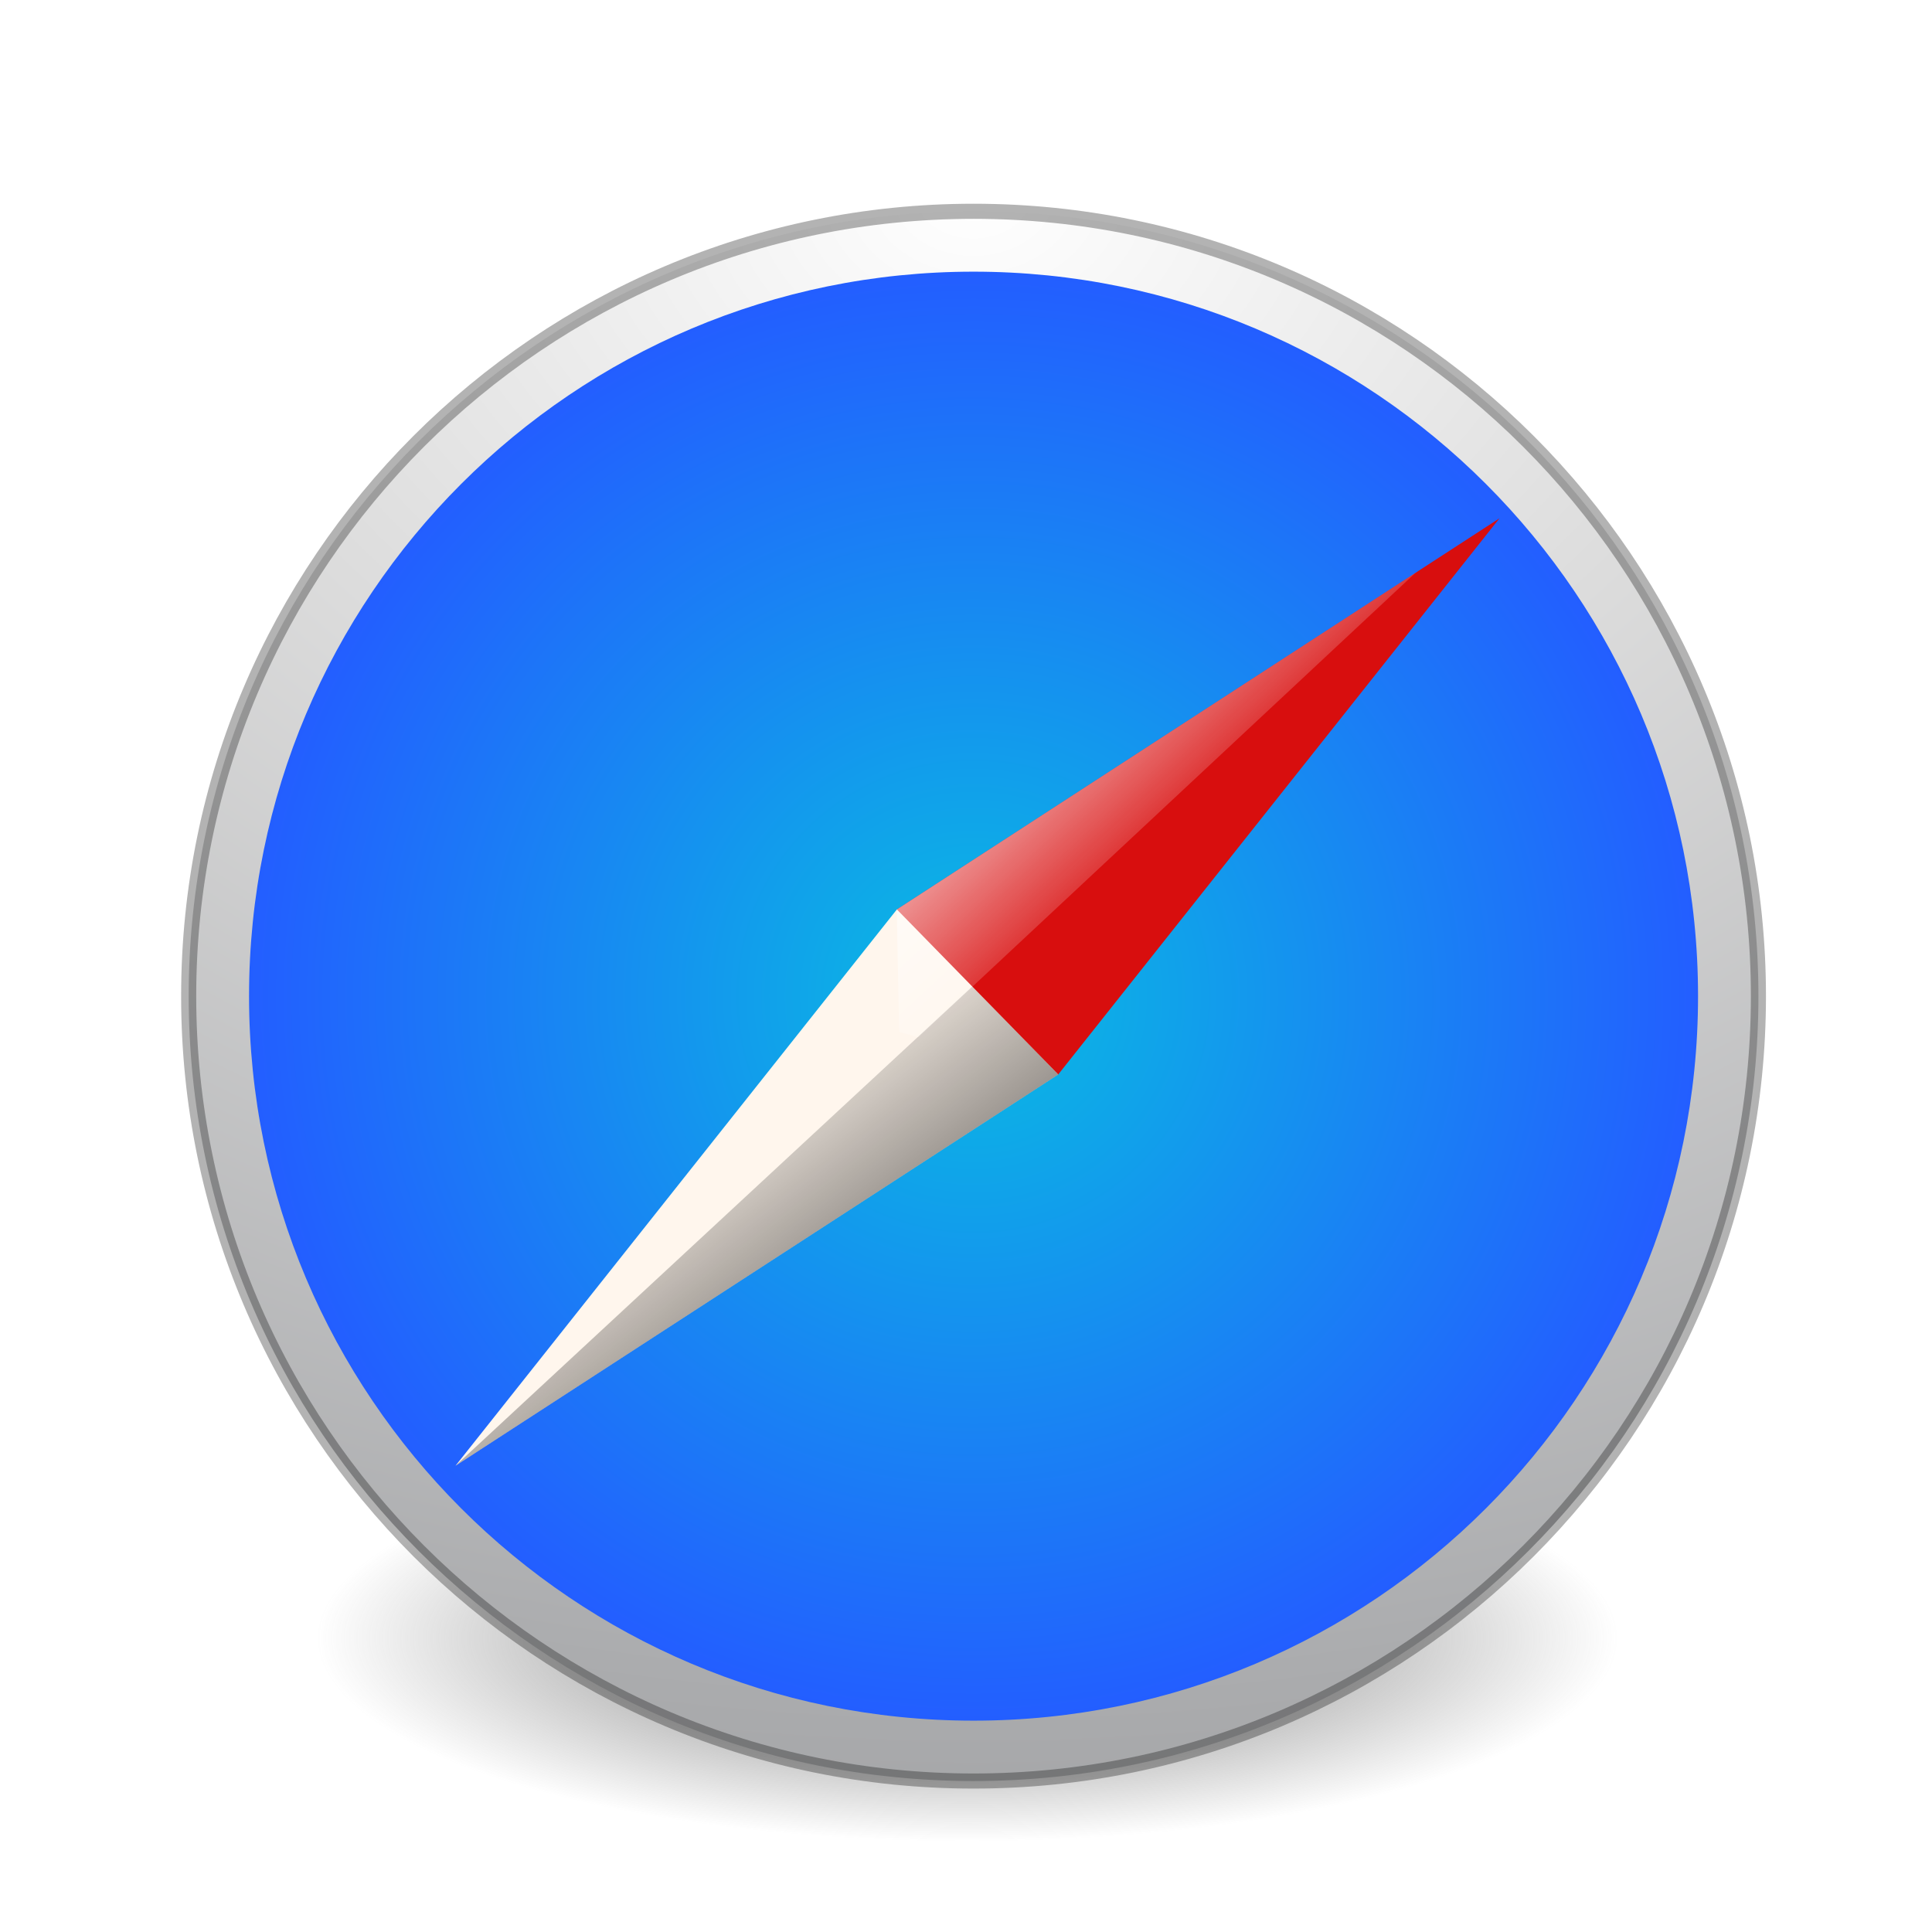
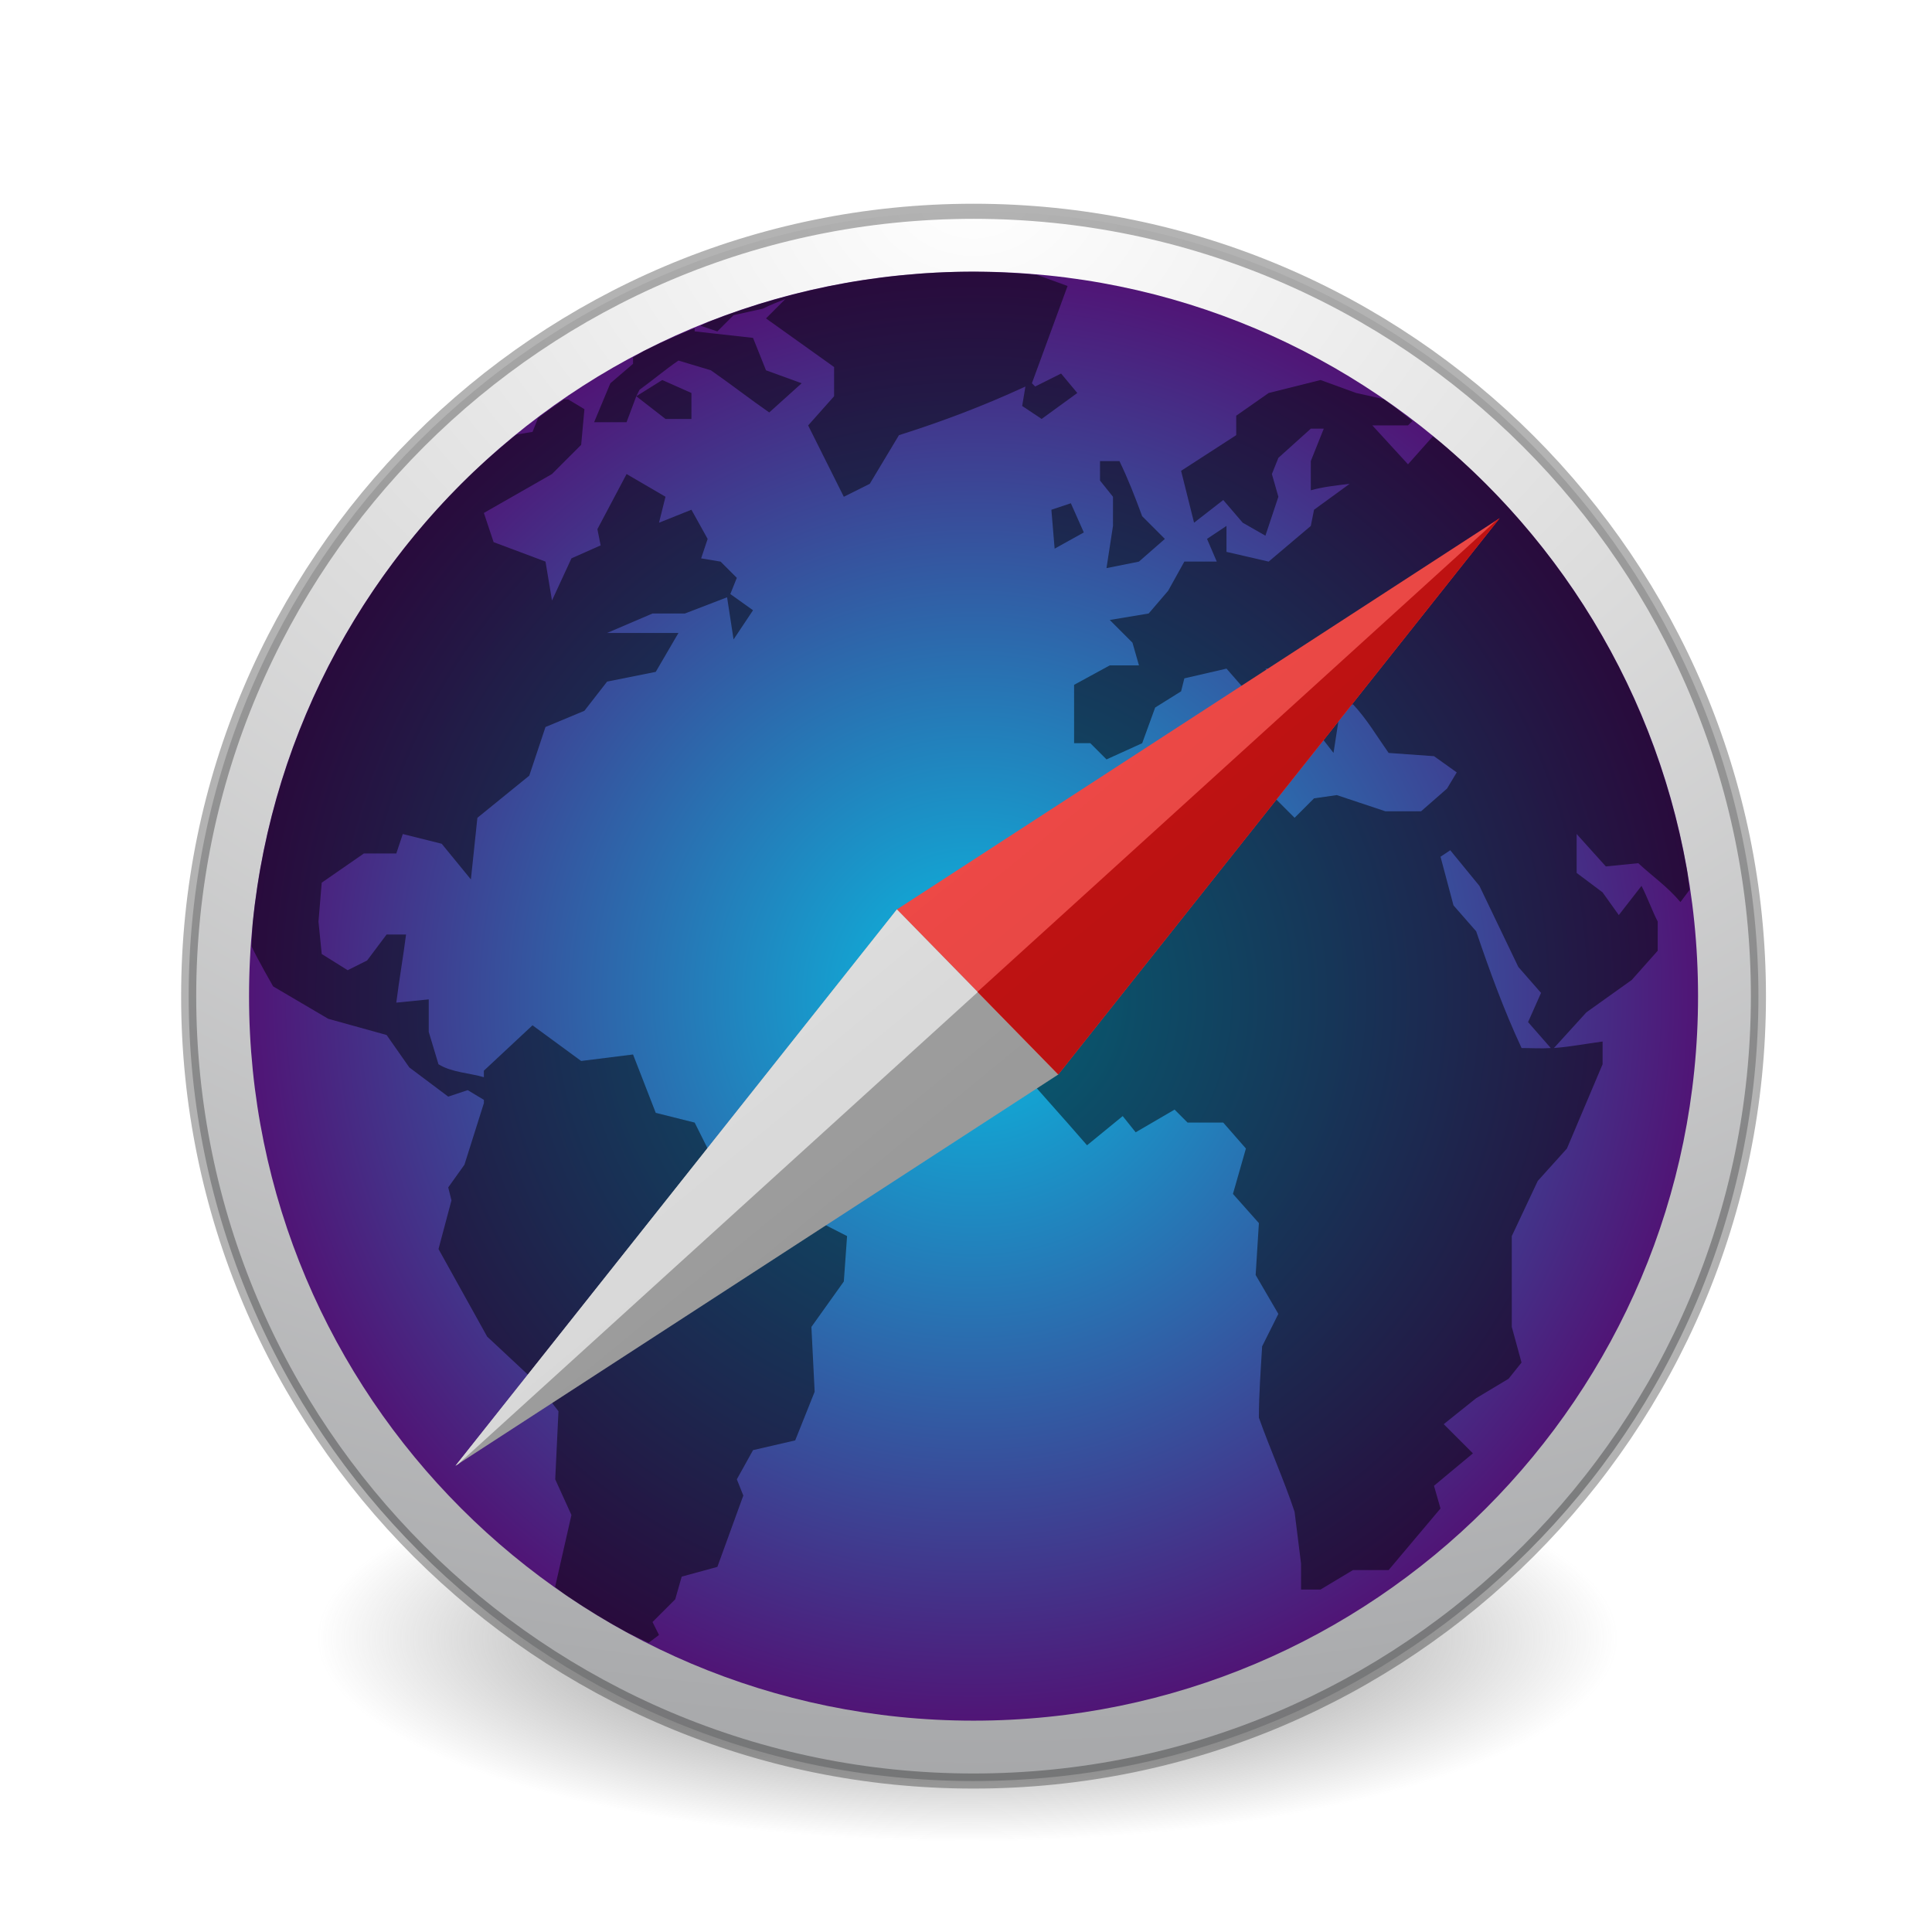
<svg xmlns="http://www.w3.org/2000/svg" xmlns:xlink="http://www.w3.org/1999/xlink" id="svg5157" height="128" width="128" version="1.1">
  <defs id="defs5159">
+     <linearGradient id="linearGradient4584">
+       <stop style="stop-color:#000000;stop-opacity:0" offset="0" id="stop4586" />
+       <stop style="stop-color:#000000;stop-opacity:0.196" offset="1" id="stop4588" />
+     </linearGradient>
    <linearGradient id="linearGradient3820-7-2-8-6">
      <stop offset="0" style="stop-color:#3d3d3d;stop-opacity:1" id="stop3822-2-6-5-0" />
      <stop offset="0.5" style="stop-color:#686868;stop-opacity:0.498" id="stop3864-8-7-4-1" />
      <stop offset="1" style="stop-color:#686868;stop-opacity:0" id="stop3824-1-2-6-7" />
    </linearGradient>
    <linearGradient id="linearGradient4806">
      <stop id="stop4808" style="stop-color:#ffffff;stop-opacity:1" offset="0" />
      <stop id="stop4810" style="stop-color:#ffffff;stop-opacity:0.235" offset="0.424" />
      <stop id="stop4812" style="stop-color:#ffffff;stop-opacity:0.157" offset="0.821" />
      <stop id="stop4814" style="stop-color:#ffffff;stop-opacity:0.392" offset="1" />
    </linearGradient>
    <linearGradient y2="40.496" x2="71.204" y1="15.369" x1="71.204" gradientTransform="matrix(4.16388,0,0,4.16388,-236.0326,-50.03625)" gradientUnits="userSpaceOnUse" id="linearGradient3118" xlink:href="#linearGradient4806" />
    <radialGradient r="62.769" fy="186.171" fx="99.157" cy="186.171" cx="99.157" gradientTransform="matrix(0.6869404,0,0,0.2146169,-4.02174,68.57333)" gradientUnits="userSpaceOnUse" id="radialGradient3163" xlink:href="#linearGradient3820-7-2-8-6" />
    <radialGradient cx="23.896" cy="3.99" r="20.397" id="radialGradient3093-0-3-6" gradientUnits="userSpaceOnUse" gradientTransform="matrix(0,1.231648,-1.625754,0,18.48697,-28.72198)">
      <stop id="stop3244-9-33-7-0" style="stop-color:#ffffff;stop-opacity:1" offset="0" />
      <stop id="stop3246-3-5-0-8" style="stop-color:#dddddd;stop-opacity:1" offset="0.262" />
      <stop id="stop3248-1-7-8-8" style="stop-color:#abacae;stop-opacity:1" offset="0.661" />
      <stop id="stop3250-9-3-0-5" style="stop-color:#89898b;stop-opacity:1" offset="1" />
    </radialGradient>
    <linearGradient id="linearGradient4164">
      <stop id="stop4166" style="stop-color:#b6b6b6;stop-opacity:1" offset="0" />
      <stop id="stop4216" style="stop-color:#a4a4a4;stop-opacity:1" offset="0.331" />
      <stop id="stop4168" style="stop-color:#c5c5c5;stop-opacity:1" offset="1" />
    </linearGradient>
    <linearGradient id="linearGradient4220-7">
      <stop id="stop4222-7" style="stop-color:#7a8498;stop-opacity:1" offset="0" />
      <stop id="stop4224-0" style="stop-color:#34405c;stop-opacity:1" offset="1" />
    </linearGradient>
    <linearGradient id="linearGradient4316-5">
      <stop id="stop4318-1" style="stop-color:#ffffff;stop-opacity:1" offset="0" />
      <stop id="stop4320-9" style="stop-color:#ffffff;stop-opacity:0.235" offset="0.338" />
      <stop id="stop4322-42" style="stop-color:#ffffff;stop-opacity:0.157" offset="0.62" />
      <stop id="stop4324-9" style="stop-color:#ffffff;stop-opacity:0.392" offset="1" />
    </linearGradient>
    <linearGradient id="linearGradient4507-6">
      <stop id="stop4509-3" style="stop-color:#2d3955;stop-opacity:1" offset="0" />
      <stop id="stop5959-4" style="stop-color:#2b3853;stop-opacity:1" offset="0.725" />
      <stop id="stop5961-1" style="stop-color:#192640;stop-opacity:1" offset="0.75" />
      <stop id="stop4511-1" style="stop-color:#08142e;stop-opacity:1" offset="1" />
    </linearGradient>
    <linearGradient id="linearGradient6042-1">
      <stop id="stop6044-9" style="stop-color:#07132d;stop-opacity:1" offset="0" />
      <stop id="stop6046-9" style="stop-color:#425479;stop-opacity:1" offset="1" />
    </linearGradient>
    <linearGradient x1="7.078" y1="3.082" x2="7.078" y2="45.369" id="linearGradient3087-408-5" gradientUnits="userSpaceOnUse" gradientTransform="matrix(0.2211072,0,0,0.2211073,6.693426,6.693263)">
      <stop id="stop7201-5" style="stop-color:#170418;stop-opacity:1" offset="0" />
      <stop id="stop7203-2" style="stop-color:#50386b;stop-opacity:1" offset="1" />
    </linearGradient>
    <linearGradient id="linearGradient2867-449-88-871-390-598-476-591-434-148-57-177-691-4">
      <stop id="stop7191-4" style="stop-color:#612f91;stop-opacity:1" offset="0" />
      <stop id="stop7197-2" style="stop-color:#1a4aa2;stop-opacity:1" offset="1" />
    </linearGradient>
    <linearGradient id="linearGradient4278-3">
      <stop id="stop4280-6" style="stop-color:#000000;stop-opacity:0" offset="0" />
      <stop id="stop4286-1" style="stop-color:#000000;stop-opacity:0" offset="0.5" />
      <stop id="stop4282-24" style="stop-color:#000000;stop-opacity:1" offset="1" />
    </linearGradient>
    <linearGradient id="linearGradient4316-4-0">
      <stop id="stop4318-4-5" style="stop-color:#ffffff;stop-opacity:1" offset="0" />
      <stop id="stop4320-2-9" style="stop-color:#ffffff;stop-opacity:0.235" offset="0.338" />
      <stop id="stop4322-4-1" style="stop-color:#ffffff;stop-opacity:0.157" offset="0.62" />
      <stop id="stop4324-4-8" style="stop-color:#ffffff;stop-opacity:0.392" offset="1" />
    </linearGradient>
    <linearGradient id="linearGradient6088-74">
      <stop id="stop6090-5" style="stop-color:#ff54d2;stop-opacity:0" offset="0" />
      <stop id="stop6257-5" style="stop-color:#f62b68;stop-opacity:1" offset="0.324" />
      <stop id="stop6255-6" style="stop-color:#ff0105;stop-opacity:1" offset="0.561" />
      <stop id="stop6092-0" style="stop-color:#ff54d2;stop-opacity:0.478" offset="1" />
    </linearGradient>
    <linearGradient id="linearGradient4316-4-6-6">
      <stop id="stop4318-4-4-6" style="stop-color:#ffffff;stop-opacity:1" offset="0" />
      <stop id="stop4320-2-2-6" style="stop-color:#ffffff;stop-opacity:0.235" offset="0.338" />
      <stop id="stop4322-4-5-5" style="stop-color:#ffffff;stop-opacity:0.157" offset="0.62" />
      <stop id="stop4324-4-1-5" style="stop-color:#ffffff;stop-opacity:0.392" offset="1" />
    </linearGradient>
    <linearGradient id="linearGradient3990-3-1">
      <stop id="stop3992-0-0" style="stop-color:#ffffff;stop-opacity:1" offset="0" />
      <stop id="stop3994-2-1" style="stop-color:#ffffff;stop-opacity:0" offset="1" />
    </linearGradient>
    <linearGradient id="linearGradient6191-9">
      <stop id="stop6193-8" style="stop-color:#ffffff;stop-opacity:0" offset="0" />
      <stop id="stop6197-8" style="stop-color:#ffffff;stop-opacity:0" offset="0.405" />
      <stop id="stop6195-9" style="stop-color:#ffffff;stop-opacity:0.478" offset="1" />
    </linearGradient>
    <linearGradient id="linearGradient6191-7-9">
      <stop id="stop6193-7-3" style="stop-color:#ffffff;stop-opacity:0" offset="0" />
      <stop id="stop6197-2-2" style="stop-color:#ffffff;stop-opacity:0" offset="0.405" />
      <stop id="stop6195-2-1" style="stop-color:#ffffff;stop-opacity:0.478" offset="1" />
    </linearGradient>
    <linearGradient id="linearGradient6191-8-3">
      <stop id="stop6193-75-7" style="stop-color:#ffffff;stop-opacity:0" offset="0" />
      <stop id="stop6197-3-4" style="stop-color:#ffffff;stop-opacity:0" offset="0.405" />
      <stop id="stop6195-7-2" style="stop-color:#ffffff;stop-opacity:0.478" offset="1" />
    </linearGradient>
    <linearGradient id="linearGradient6088-6-1">
      <stop id="stop6090-2-0" style="stop-color:#ff54d2;stop-opacity:0" offset="0" />
      <stop id="stop6257-4-6" style="stop-color:#ff54d2;stop-opacity:0" offset="0.324" />
      <stop id="stop6255-3-6" style="stop-color:#ff54d2;stop-opacity:0.252" offset="0.561" />
      <stop id="stop6092-9-6" style="stop-color:#ff54d2;stop-opacity:0.478" offset="1" />
    </linearGradient>
    <linearGradient id="linearGradient6303-4">
      <stop id="stop6305-33" style="stop-color:#ffffff;stop-opacity:1" offset="0" />
      <stop id="stop6307-9" style="stop-color:#ffffff;stop-opacity:0" offset="1" />
    </linearGradient>
    <linearGradient id="linearGradient6303-3-2">
      <stop id="stop6305-3-0" style="stop-color:#ffffff;stop-opacity:1" offset="0" />
      <stop id="stop6307-1-0" style="stop-color:#ffffff;stop-opacity:0" offset="1" />
    </linearGradient>
    <linearGradient id="linearGradient6303-33-0">
      <stop id="stop6305-1-0" style="stop-color:#ffffff;stop-opacity:1" offset="0" />
      <stop id="stop6307-5-0" style="stop-color:#ffffff;stop-opacity:0" offset="1" />
    </linearGradient>
    <linearGradient id="linearGradient6413-0">
      <stop id="stop6415-1" style="stop-color:#feffff;stop-opacity:1" offset="0" />
      <stop id="stop6417-4" style="stop-color:#fe70ca;stop-opacity:1" offset="1" />
    </linearGradient>
    <linearGradient id="linearGradient6455-7">
      <stop id="stop6457-5" style="stop-color:#fbac9b;stop-opacity:1" offset="0" />
      <stop id="stop6459-8" style="stop-color:#fcfafc;stop-opacity:1" offset="1" />
    </linearGradient>
    <linearGradient y2="37.81" x2="34.131" y1="41.608" x1="38.851" gradientTransform="matrix(0.6704997,0,0,0.7014216,32.61915,33.48757)" gradientUnits="userSpaceOnUse" id="linearGradient4264" xlink:href="#linearGradient6455-7" />
    <linearGradient y2="37.81" x2="34.131" y1="41.608" x1="38.851" gradientTransform="matrix(0.9587095,0,0,1.002923,20.38236,19.71626)" gradientUnits="userSpaceOnUse" id="linearGradient4267" xlink:href="#linearGradient6413-0" />
    <radialGradient r="3.159" fy="39.709" fx="36.491" cy="39.709" cx="36.491" gradientTransform="matrix(0.9587095,0,0,1.002923,28.42503,24.58419)" gradientUnits="userSpaceOnUse" id="radialGradient4270" xlink:href="#linearGradient6303-33-0" />
    <radialGradient r="3.159" fy="39.709" fx="36.491" cy="39.709" cx="36.491" gradientTransform="matrix(3.360827,-1.940375,1.104006,1.912195,-113.6476,47.86859)" gradientUnits="userSpaceOnUse" id="radialGradient4273" xlink:href="#linearGradient6303-3-2" />
    <radialGradient r="3.159" fy="39.709" fx="36.491" cy="39.709" cx="36.491" gradientTransform="matrix(4.176534,-2.411323,1.37196,2.376304,-133.3167,71.58601)" gradientUnits="userSpaceOnUse" id="radialGradient4276" xlink:href="#linearGradient6303-4" />
    <radialGradient r="3.857" fy="31.405" fx="32.373" cy="31.405" cx="32.373" gradientTransform="matrix(-2.670923,-2.670923,2.670923,-2.670923,67.08414,232.8429)" gradientUnits="userSpaceOnUse" id="radialGradient4279" xlink:href="#linearGradient6088-6-1" />
    <radialGradient r="3.857" fy="31.405" fx="32.373" cy="31.405" cx="32.373" gradientTransform="matrix(2.286497,3.175066,-3.065167,2.207354,86.73945,-106.1338)" gradientUnits="userSpaceOnUse" id="radialGradient4282" xlink:href="#linearGradient6191-8-3" />
    <radialGradient r="3.857" fy="31.405" fx="32.373" cy="31.405" cx="32.373" gradientTransform="matrix(0,3.912686,-3.777256,-2.2076244e-8,183.1374,-60.68714)" gradientUnits="userSpaceOnUse" id="radialGradient4285" xlink:href="#linearGradient6191-7-9" />
    <radialGradient r="3.857" fy="31.405" fx="32.373" cy="31.405" cx="32.373" gradientTransform="matrix(3.779364,1.012678,-0.9776258,3.648549,-27.16302,-81.38534)" gradientUnits="userSpaceOnUse" id="radialGradient4288" xlink:href="#linearGradient6191-9" />
    <linearGradient y2="65.922" x2="68.313" y1="52.925" x1="68.313" gradientTransform="matrix(0.2922833,0,0,0.2192125,44.94204,49.38755)" gradientUnits="userSpaceOnUse" id="linearGradient4291" xlink:href="#linearGradient3990-3-1" />
    <linearGradient y2="48.984" x2="92.696" y1="16.555" x1="92.696" gradientTransform="matrix(0.8422459,0,0,0.8422459,-13.05882,38.56502)" gradientUnits="userSpaceOnUse" id="linearGradient4294" xlink:href="#linearGradient4316-4-6-6" />
    <radialGradient r="3.857" fy="31.405" fx="32.373" cy="31.405" cx="32.373" gradientTransform="matrix(-3.777256,0,0,-3.777256,186.7971,184.6408)" gradientUnits="userSpaceOnUse" id="radialGradient4297" xlink:href="#linearGradient6088-74" />
    <linearGradient y2="48.984" x2="92.696" y1="16.555" x1="92.696" gradientTransform="matrix(1.52852,0,0,-1.52852,-76.2549,115.7843)" gradientUnits="userSpaceOnUse" id="linearGradient4302" xlink:href="#linearGradient4316-4-0" />
    <radialGradient r="9.498" fy="95.388" fx="95.838" cy="95.388" cx="95.838" gradientTransform="matrix(0.945105,-1.4092773e-7,1.3241225e-7,0.8879976,-26.22388,-19.05486)" gradientUnits="userSpaceOnUse" id="radialGradient4305" xlink:href="#linearGradient4278-3" />
    <radialGradient r="20.397" cy="3.99" cx="23.896" gradientTransform="matrix(0,0.8796496,-1.161122,0,69.13288,36.91409)" gradientUnits="userSpaceOnUse" id="radialGradient4308" xlink:href="#linearGradient2867-449-88-871-390-598-476-591-434-148-57-177-691-4" />
    <linearGradient y2="45.369" x2="7.078" y1="3.082" x1="7.078" gradientTransform="matrix(0.3685697,0,0,0.3685698,55.65433,57.15224)" gradientUnits="userSpaceOnUse" id="linearGradient4310" xlink:href="#linearGradient3087-408-5" />
    <radialGradient r="10.498" fy="21.239" fx="32" cy="21.239" cx="32" gradientTransform="matrix(0,3.545735,-8.167775,0,237.9776,-66.43339)" gradientUnits="userSpaceOnUse" id="radialGradient4315" xlink:href="#linearGradient6042-1" />
    <radialGradient r="15.639" fy="16.448" fx="91.35" cy="16.448" cx="91.35" gradientTransform="matrix(0,3.229061,-3.229061,0,117.6108,-253.8221)" gradientUnits="userSpaceOnUse" id="radialGradient4318" xlink:href="#linearGradient4507-6" />
    <linearGradient y2="48.984" x2="92.696" y1="16.555" x1="92.696" gradientTransform="matrix(1.96524,0,0,1.96524,-116.4706,2.000041)" gradientUnits="userSpaceOnUse" id="linearGradient4321" xlink:href="#linearGradient4316-5" />
    <linearGradient y2="48.631" x2="91.566" y1="16.543" x1="91.566" gradientTransform="matrix(2.027629,0,0,2.027629,-122.2157,-0.03889476)" gradientUnits="userSpaceOnUse" id="linearGradient4325" xlink:href="#linearGradient4220-7" />
    <linearGradient y2="56.115" x2="51.2" y1="8.114" x1="51.2" gradientTransform="matrix(1.689267,0,0,1.689267,-22.18352,11.94165)" gradientUnits="userSpaceOnUse" id="linearGradient4329" xlink:href="#linearGradient4164" />
    <radialGradient r="20.397" fy="3.99" fx="23.896" cy="3.99" cx="23.896" gradientTransform="matrix(0,7.326988,-9.671494,0,103.0902,-162.1666)" gradientUnits="userSpaceOnUse" id="radialGradient4332" xlink:href="#radialGradient3093-0-3-6" />
    <linearGradient id="linearGradient4829">
      <stop style="stop-color:#f4fbfc;stop-opacity:1;" offset="0" id="stop4831" />
      <stop style="stop-color:#d6d6d6;stop-opacity:1;" offset="1" id="stop4833" />
    </linearGradient>
    <clipPath id="clipPath-440877745">
      <g transform="translate(0,-1004.362)" id="g17">
        <path style="fill:#1890d0" d="m -24,13 c 0,1.105 -0.672,2 -1.5,2 -0.828,0 -1.5,-0.895 -1.5,-2 0,-1.105 0.672,-2 1.5,-2 0.828,0 1.5,0.895 1.5,2 z" transform="matrix(15.33333,0,0,11.5,415,878.8622)" id="path19" />
      </g>
    </clipPath>
    <linearGradient id="linearGradient5423">
      <stop style="stop-color:#6acb97;stop-opacity:1;" offset="0" id="stop5425" />
      <stop style="stop-color:#3f9d7a;stop-opacity:1" offset="1" id="stop5427" />
    </linearGradient>
    <radialGradient r="20.397" fy="3.99" fx="23.896" cy="3.99" cx="23.896" gradientTransform="matrix(0,7.326988,-9.671494,0,247.547,-163.4756)" gradientUnits="userSpaceOnUse" id="radialGradient4332-5" xlink:href="#radialGradient3093-0-3-6-3" />
    <radialGradient cx="23.896" cy="3.99" r="20.397" id="radialGradient3093-0-3-6-3" gradientUnits="userSpaceOnUse" gradientTransform="matrix(0,1.231648,-1.625754,0,18.48697,-28.72198)">
      <stop id="stop3244-9-33-7-0-5" style="stop-color:#ffffff;stop-opacity:1" offset="0" />
      <stop id="stop3246-3-5-0-8-6" style="stop-color:#dddddd;stop-opacity:1" offset="0.262" />
      <stop id="stop3248-1-7-8-8-2" style="stop-color:#abacae;stop-opacity:1" offset="0.661" />
      <stop id="stop3250-9-3-0-5-9" style="stop-color:#89898b;stop-opacity:1" offset="1" />
    </radialGradient>
    <clipPath id="clipPath-440877745-6">
      <g transform="translate(0,-1004.362)" id="g17-0">
        <path style="fill:#1890d0" d="m -24,13 c 0,1.105 -0.672,2 -1.5,2 -0.828,0 -1.5,-0.895 -1.5,-2 0,-1.105 0.672,-2 1.5,-2 0.828,0 1.5,0.895 1.5,2 z" transform="matrix(15.33333,0,0,11.5,415,878.8622)" id="path19-6" />
      </g>
    </clipPath>
-     <linearGradient xlink:href="#linearGradient3990-3-1" id="linearGradient4321-3" gradientUnits="userSpaceOnUse" x1="-155.21" y1="39.13" x2="-149.023" y2="45.803" />
    <clipPath clipPathUnits="userSpaceOnUse" id="clipPath8446">
      <path style="fill:#d80e0e;fill-opacity:1;stroke:none" d="m -139.508,34.965 -17.627,22.217 -6.348,-1.702 -0.098,-4.89 z" id="path8448" />
    </clipPath>
-     <linearGradient xlink:href="#linearGradient3986" id="linearGradient4319" gradientUnits="userSpaceOnUse" x1="-164.905" y1="63.178" x2="-169.716" y2="56.836" />
-     <linearGradient id="linearGradient3986">
-       <stop style="stop-color:#000000;stop-opacity:1;" offset="0" id="stop3988" />
-       <stop style="stop-color:#000000;stop-opacity:0;" offset="1" id="stop3990" />
-     </linearGradient>
    <clipPath clipPathUnits="userSpaceOnUse" id="clipPath8414">
      <path style="fill:#fff6ed;fill-opacity:1;stroke:none" d="m -181.201,72.803 17.627,-22.217 6.445,6.592 z" id="path8416" />
    </clipPath>
-     <radialGradient xlink:href="#linearGradient5423-6" id="radialGradient5097" gradientUnits="userSpaceOnUse" cx="100" cy="100" fx="100" fy="100" r="100" gradientTransform="matrix(0.48,0,0,0.48,116.2979,17.16059)" />
+     <radialGradient xlink:href="#linearGradient5423-6" id="radialGradient5097" gradientUnits="userSpaceOnUse" cx="100" cy="100" fx="100" fy="100" r="100" gradientTransform="matrix(0.48,0,0,0.48,16.5,17.99796)" />
    <linearGradient id="linearGradient5423-6">
      <stop style="stop-color:#09bce2;stop-opacity:1;" offset="0" id="stop5425-7" />
-       <stop style="stop-color:#235eff;stop-opacity:1;" offset="1" id="stop5427-5" />
-     </linearGradient>
+       <stop style="stop-color:#501576;stop-opacity:1" offset="1" id="stop5427-5" />
+     </linearGradient>
+     <clipPath clipPathUnits="userSpaceOnUse" id="clipPath8414-5">
+       <path style="fill:#fff6ed;fill-opacity:1;stroke:none" d="m -181.201,72.803 17.627,-22.217 6.445,6.592 z" id="path8416-3" />
+     </clipPath>
+     <linearGradient xlink:href="#linearGradient4584" id="linearGradient4590" x1="48.141" y1="34.49" x2="98.943" y2="96.286" gradientUnits="userSpaceOnUse" />
  </defs>
  <path d="m 107.212,108.529 a 43.119,13.471 0 1 1 -86.237,0 43.119,13.471 0 1 1 86.237,0 z" id="path3818-0-5-0" style="fill:url(#radialGradient3163);fill-opacity:1;stroke:none" />
  <path style="color:#000000;fill:url(#radialGradient4332);fill-opacity:1;fill-rule:nonzero;stroke:none;stroke-width:1;marker:none;visibility:visible;display:inline;overflow:visible;enable-background:accumulate" id="path2555-7" d="m 64.5,13.998 c -28.692,0 -52,23.308 -52,52 0,28.692 23.308,52 52,52 28.692,0 52,-23.308 52,-52 0,-28.692 -23.308,-52 -52,-52 z" />
  <path d="m 64.5,13.998 c -28.692,0 -52,23.308 -52,52 0,28.692 23.308,52 52,52 28.692,0 52,-23.308 52,-52 0,-28.692 -23.308,-52 -52,-52 z" id="path2555-7-1" style="opacity:0.3;color:#000000;fill:none;fill-opacity:0;fill-rule:nonzero;stroke:#000000;stroke-width:1;stroke-linecap:round;stroke-linejoin:round;stroke-miterlimit:4;stroke-opacity:1;stroke-dasharray:none;stroke-dashoffset:0;marker:none;visibility:visible;display:inline;overflow:visible;enable-background:accumulate" />
-   <g id="g4316" transform="translate(-99.79791,0.8373707)">
-     <circle r="48" cy="65.161" cx="164.298" id="path4188-6-3" style="color:#000000;display:inline;overflow:visible;visibility:visible;fill:url(#radialGradient5097);fill-opacity:1;fill-rule:nonzero;stroke:none;stroke-width:9.134;marker:none;enable-background:accumulate" />
-     <path style="fill:#d80e0e;fill-opacity:1;stroke:none" d="m 199.144,33.5 -29.242,36.857 -10.53,-2.824 -0.162,-8.112 z" id="path8366-6" />
-     <path style="fill:#fff6ed;fill-opacity:1;stroke:none" d="m 129.977,96.272 29.242,-36.857 10.693,10.935 z" id="path8366" />
-     <path style="opacity:0.387;fill:url(#linearGradient4319);fill-opacity:1;stroke:none" d="m -183.599,75.024 25.075,-23.252 14.496,10.828 z" id="path8386" transform="matrix(1.658953,0,0,1.658953,430.5813,-24.50455)" clip-path="url(#clipPath8414)" />
-     <path style="opacity:0.774;fill:url(#linearGradient4321-3);fill-opacity:1;stroke:none" d="m -139.742,34.228 -25.456,23.776 -8.618,-9.899 c 0,0 28.726,-16.44 34.074,-13.877 z" id="path8418" transform="matrix(1.658953,0,0,1.658953,430.5813,-24.50455)" clip-path="url(#clipPath8446)" />
+   <circle style="color:#000000;display:inline;overflow:visible;visibility:visible;fill:url(#radialGradient5097);fill-opacity:1;fill-rule:nonzero;stroke:none;stroke-width:9.134;marker:none;enable-background:accumulate" id="path4188-6-3" cx="64.5" cy="65.998" r="48" />
+   <g id="g4492" style="fill:#000000;fill-opacity:0.49">
+     <path id="path4476" d="m 42.156,26.252 1.934,1.504 1.719,0 0,-1.719 -1.934,-0.859 -1.719,1.074 z" style="color:#bebebe;display:inline;overflow:visible;visibility:visible;fill:#000000;fill-opacity:0.49;fill-rule:nonzero;stroke:none;stroke-width:1;marker:none;enable-background:accumulate" />
+     <path id="path4474" d="m 41.941,23.672 0,0.432 -1.504,1.289 -1.074,2.578 2.148,0 0.645,-1.719 0.215,-0.43 c 0.864,-0.624 1.698,-1.333 2.578,-1.934 l 2.148,0.645 c 1.336,0.926 2.531,1.869 3.867,2.793 l 2.148,-1.934 -2.363,-0.859 -0.859,-2.148 -3.867,-0.43 0,-0.211 a 48,48 0 0 0 -3.297,1.477 48,48 0 0 0 -0.785,0.451 z" style="color:#bebebe;display:inline;overflow:visible;visibility:visible;fill:#000000;fill-opacity:0.49;fill-rule:nonzero;stroke:none;stroke-width:1;marker:none;enable-background:accumulate" />
+     <path id="path4472" d="m 42.973,108.838 c 0.311,-0.235 0.688,-0.516 0.688,-0.516 l -0.43,-0.859 1.504,-1.504 0.43,-1.504 2.363,-0.645 1.719,-4.727 -0.43,-1.074 1.074,-1.934 2.793,-0.645 1.289,-3.223 -0.215,-4.297 2.148,-3.008 0.215,-3.008 c -2.932,-1.483 -5.684,-2.984 -8.594,-4.512 l -1.504,-3.008 -2.578,-0.645 -1.504,-3.867 -3.438,0.43 -3.223,-2.363 -3.223,3.008 0,0.43 c -0.973,-0.286 -2.142,-0.316 -3.008,-0.859 l -0.645,-2.148 0,-2.148 -2.148,0.215 c 0.179,-1.444 0.464,-3.068 0.645,-4.512 l -1.289,0 -1.289,1.719 -1.289,0.645 -1.719,-1.074 -0.215,-2.148 0.215,-2.578 2.793,-1.934 2.148,0 0.43,-1.289 2.578,0.645 1.934,2.363 0.43,-4.082 3.438,-2.793 1.074,-3.223 2.578,-1.074 1.504,-1.934 3.223,-0.645 1.504,-2.578 -4.727,0 3.008,-1.289 2.148,0 2.793,-1.074 0.43,2.793 1.289,-1.934 -1.504,-1.074 0.43,-1.074 -1.074,-1.074 -1.289,-0.215 0.43,-1.289 -1.074,-1.934 -2.148,0.859 0.43,-1.719 -2.578,-1.504 -1.934,3.652 0.215,1.074 -1.934,0.859 -1.289,2.793 -0.43,-2.578 -3.438,-1.289 -0.645,-1.934 4.512,-2.578 1.934,-1.934 0.215,-2.363 -1.074,-0.645 -0.281,0 a 48,48 0 0 0 -1.713,1.225 l -0.369,0.924 c 0,0 -0.571,0.09 -1.068,0.178 a 48,48 0 0 0 -3.154,2.771 48,48 0 0 0 -3.271,3.512 48,48 0 0 0 -2.902,3.818 48,48 0 0 0 -2.508,4.092 48,48 0 0 0 -2.088,4.32 48,48 0 0 0 -1.645,4.506 48,48 0 0 0 -1.188,4.65 48,48 0 0 0 -0.717,4.742 48,48 0 0 0 -0.074,1.496 c 0.356,0.782 1.428,2.652 1.428,2.652 l 3.652,2.148 3.867,1.074 1.504,2.148 2.578,1.934 1.289,-0.43 1.074,0.645 0,0.215 -1.289,4.082 -1.074,1.504 0.215,0.859 -0.859,3.223 3.223,5.801 3.223,3.008 L 37,93.498 l -0.215,4.512 1.074,2.363 -1.074,4.727 c 0,0 -10e-4,0.035 0,0.049 a 48,48 0 0 0 0.611,0.465 48,48 0 0 0 4.092,2.508 48,48 0 0 0 1.484,0.717 z m 27.973,-75.496 -1.289,0.43 0.215,2.578 1.934,-1.074 -0.859,-1.934 z" style="color:#bebebe;display:inline;overflow:visible;visibility:visible;fill:#000000;fill-opacity:0.49;fill-rule:nonzero;stroke:none;stroke-width:1;marker:none;enable-background:accumulate" />
+     <path id="path4452" d="m 91.686,26.445 -1.834,-0.408 -2.363,-0.859 -3.438,0.859 -2.148,1.504 0,1.289 -3.652,2.363 0.859,3.438 1.934,-1.504 1.289,1.504 1.504,0.859 0.859,-2.578 -0.43,-1.504 0.43,-1.074 2.148,-1.934 0.859,0 -0.859,2.148 0,1.934 c 0.845,-0.235 1.713,-0.32 2.578,-0.43 l -2.363,1.719 -0.215,1.074 -2.793,2.363 -2.793,-0.645 0,-1.719 -1.289,0.859 0.645,1.504 -2.148,0 -1.074,1.934 -1.289,1.504 -2.578,0.43 1.504,1.504 0.43,1.504 -1.934,0 -2.363,1.289 0,3.867 1.074,0 1.074,1.074 2.363,-1.074 0.859,-2.363 1.719,-1.074 0.215,-0.859 2.793,-0.645 1.504,1.719 1.719,0.859 -1.074,1.934 1.504,-0.43 0.859,-1.934 -1.934,-2.148 0.859,0 1.719,1.504 0.43,2.148 1.504,1.934 0.43,-2.793 0.859,-0.43 c 0.91,0.964 1.597,2.138 2.363,3.223 l 3.008,0.215 1.504,1.074 -0.645,1.074 -1.719,1.504 -2.363,0 -3.223,-1.074 -1.504,0.215 -1.289,1.289 -3.438,-3.438 -2.363,-0.645 -3.438,0.43 -3.223,0.859 c -1.755,2.03 -3.495,4.122 -5.156,6.23 l -1.934,4.941 0.859,0.859 -1.719,2.578 1.934,4.512 c 1.565,1.806 3.164,3.564 4.727,5.371 l 2.363,-1.934 0.859,1.074 2.578,-1.504 0.859,0.859 2.363,0 1.504,1.719 -0.859,3.008 1.719,1.934 -0.215,3.438 1.504,2.578 -1.074,2.148 c -0.092,1.564 -0.215,3.163 -0.215,4.727 0.754,2.119 1.651,4.097 2.363,6.23 l 0.43,3.438 0,1.719 1.289,0 2.148,-1.289 2.363,0 3.438,-4.082 -0.43,-1.504 2.578,-2.148 -1.934,-1.934 2.148,-1.719 2.148,-1.289 0.859,-1.074 -0.645,-2.363 0,-6.016 1.719,-3.652 1.934,-2.148 2.363,-5.586 0,-1.504 c -1.106,0.142 -2.141,0.351 -3.223,0.43 l 2.148,-2.363 3.008,-2.148 1.719,-1.934 0,-1.934 c -0.368,-0.709 -0.703,-1.655 -1.074,-2.363 l -1.504,1.934 -1.074,-1.504 -1.719,-1.289 0,-2.578 1.934,2.148 2.148,-0.215 c 0.964,0.893 1.947,1.562 2.793,2.578 l 0.602,-0.803 a 48,48 0 0 0 -0.137,-1.125 48,48 0 0 0 -1.051,-4.682 48,48 0 0 0 -1.512,-4.553 48,48 0 0 0 -1.961,-4.381 48,48 0 0 0 -2.387,-4.16 48,48 0 0 0 -2.791,-3.904 48,48 0 0 0 -3.166,-3.604 48,48 0 0 0 -3.512,-3.271 48,48 0 0 0 -0.488,-0.371 l -1.645,1.85 -2.363,-2.578 2.363,0 0.297,-0.297 a 48,48 0 0 0 -1.9,-1.443 z m 4.396,29.885 1.934,2.363 2.578,5.371 1.504,1.719 -0.859,1.934 1.504,1.719 c -0.628,0.042 -1.289,0 -1.934,0 -1.172,-2.512 -2.115,-5.106 -3.008,-7.734 l -1.504,-1.719 -0.859,-3.223 0.645,-0.43 z" style="color:#bebebe;display:inline;overflow:visible;visibility:visible;fill:#000000;fill-opacity:0.49;fill-rule:nonzero;stroke:none;stroke-width:1;marker:none;enable-background:accumulate" />
+     <path id="path4444" d="m 64.5,17.998 a 48,48 0 0 0 -3.395,0.121 48,48 0 0 0 -4.764,0.578 48,48 0 0 0 -4.682,1.051 48,48 0 0 0 -4.553,1.512 48,48 0 0 0 -0.711,0.318 l 1.131,0.377 1.074,-1.074 1.934,-0.43 c 0.485,-0.241 1.014,-0.448 1.504,-0.645 l -1.289,1.289 4.512,3.223 0,1.934 -1.719,1.934 2.363,4.727 1.719,-0.859 1.934,-3.223 c 2.884,-0.91 5.657,-1.964 8.379,-3.223 l -0.215,1.289 1.289,0.859 2.363,-1.719 -1.074,-1.289 -1.719,0.859 -0.215,-0.215 2.363,-6.445 -2.031,-0.738 A 48,48 0 0 0 64.5,17.998 Z m 8.379,12.551 0,1.289 0.859,1.074 0,1.934 -0.43,2.793 2.148,-0.43 1.719,-1.504 -1.504,-1.504 c -0.471,-1.28 -0.914,-2.424 -1.504,-3.652 l -1.289,0 z" style="color:#bebebe;display:inline;overflow:visible;visibility:visible;fill:#000000;fill-opacity:0.49;fill-rule:nonzero;stroke:none;stroke-width:1;marker:none;enable-background:accumulate" />
  </g>
+   <path id="path8366-6" d="m 99.347,34.338 -29.242,36.857 -10.53,-2.824 -0.162,-8.112 z" style="fill:#fe4e4b;fill-opacity:1;stroke:none" />
+   <path id="path8366" d="M 30.179,97.109 59.421,60.252 70.114,71.188 Z" style="fill:#ababab;fill-opacity:1;stroke:none" />
+   <path style="fill:#ededed;fill-opacity:1;stroke:none" d="M 64.778,65.729 59.422,60.252 30.179,97.109 30.367,96.988 64.778,65.729 Z" id="path4523" />
+   <path style="fill:#cf1414;fill-opacity:1;stroke:none" d="M 64.76,65.713 70.116,71.19 99.359,34.333 99.172,34.454 64.76,65.713 Z" id="path4523-6" />
+   <path style="fill:url(#linearGradient4590);fill-opacity:1;stroke:none" d="m 99.345,34.337 -39.924,25.916 -0.01,0.006 0,0.006 L 30.179,97.109 70.103,71.195 l 0.01,-0.006 -0.002,-0.002 29.234,-36.85 z" id="path8366-6-6" />
</svg>
